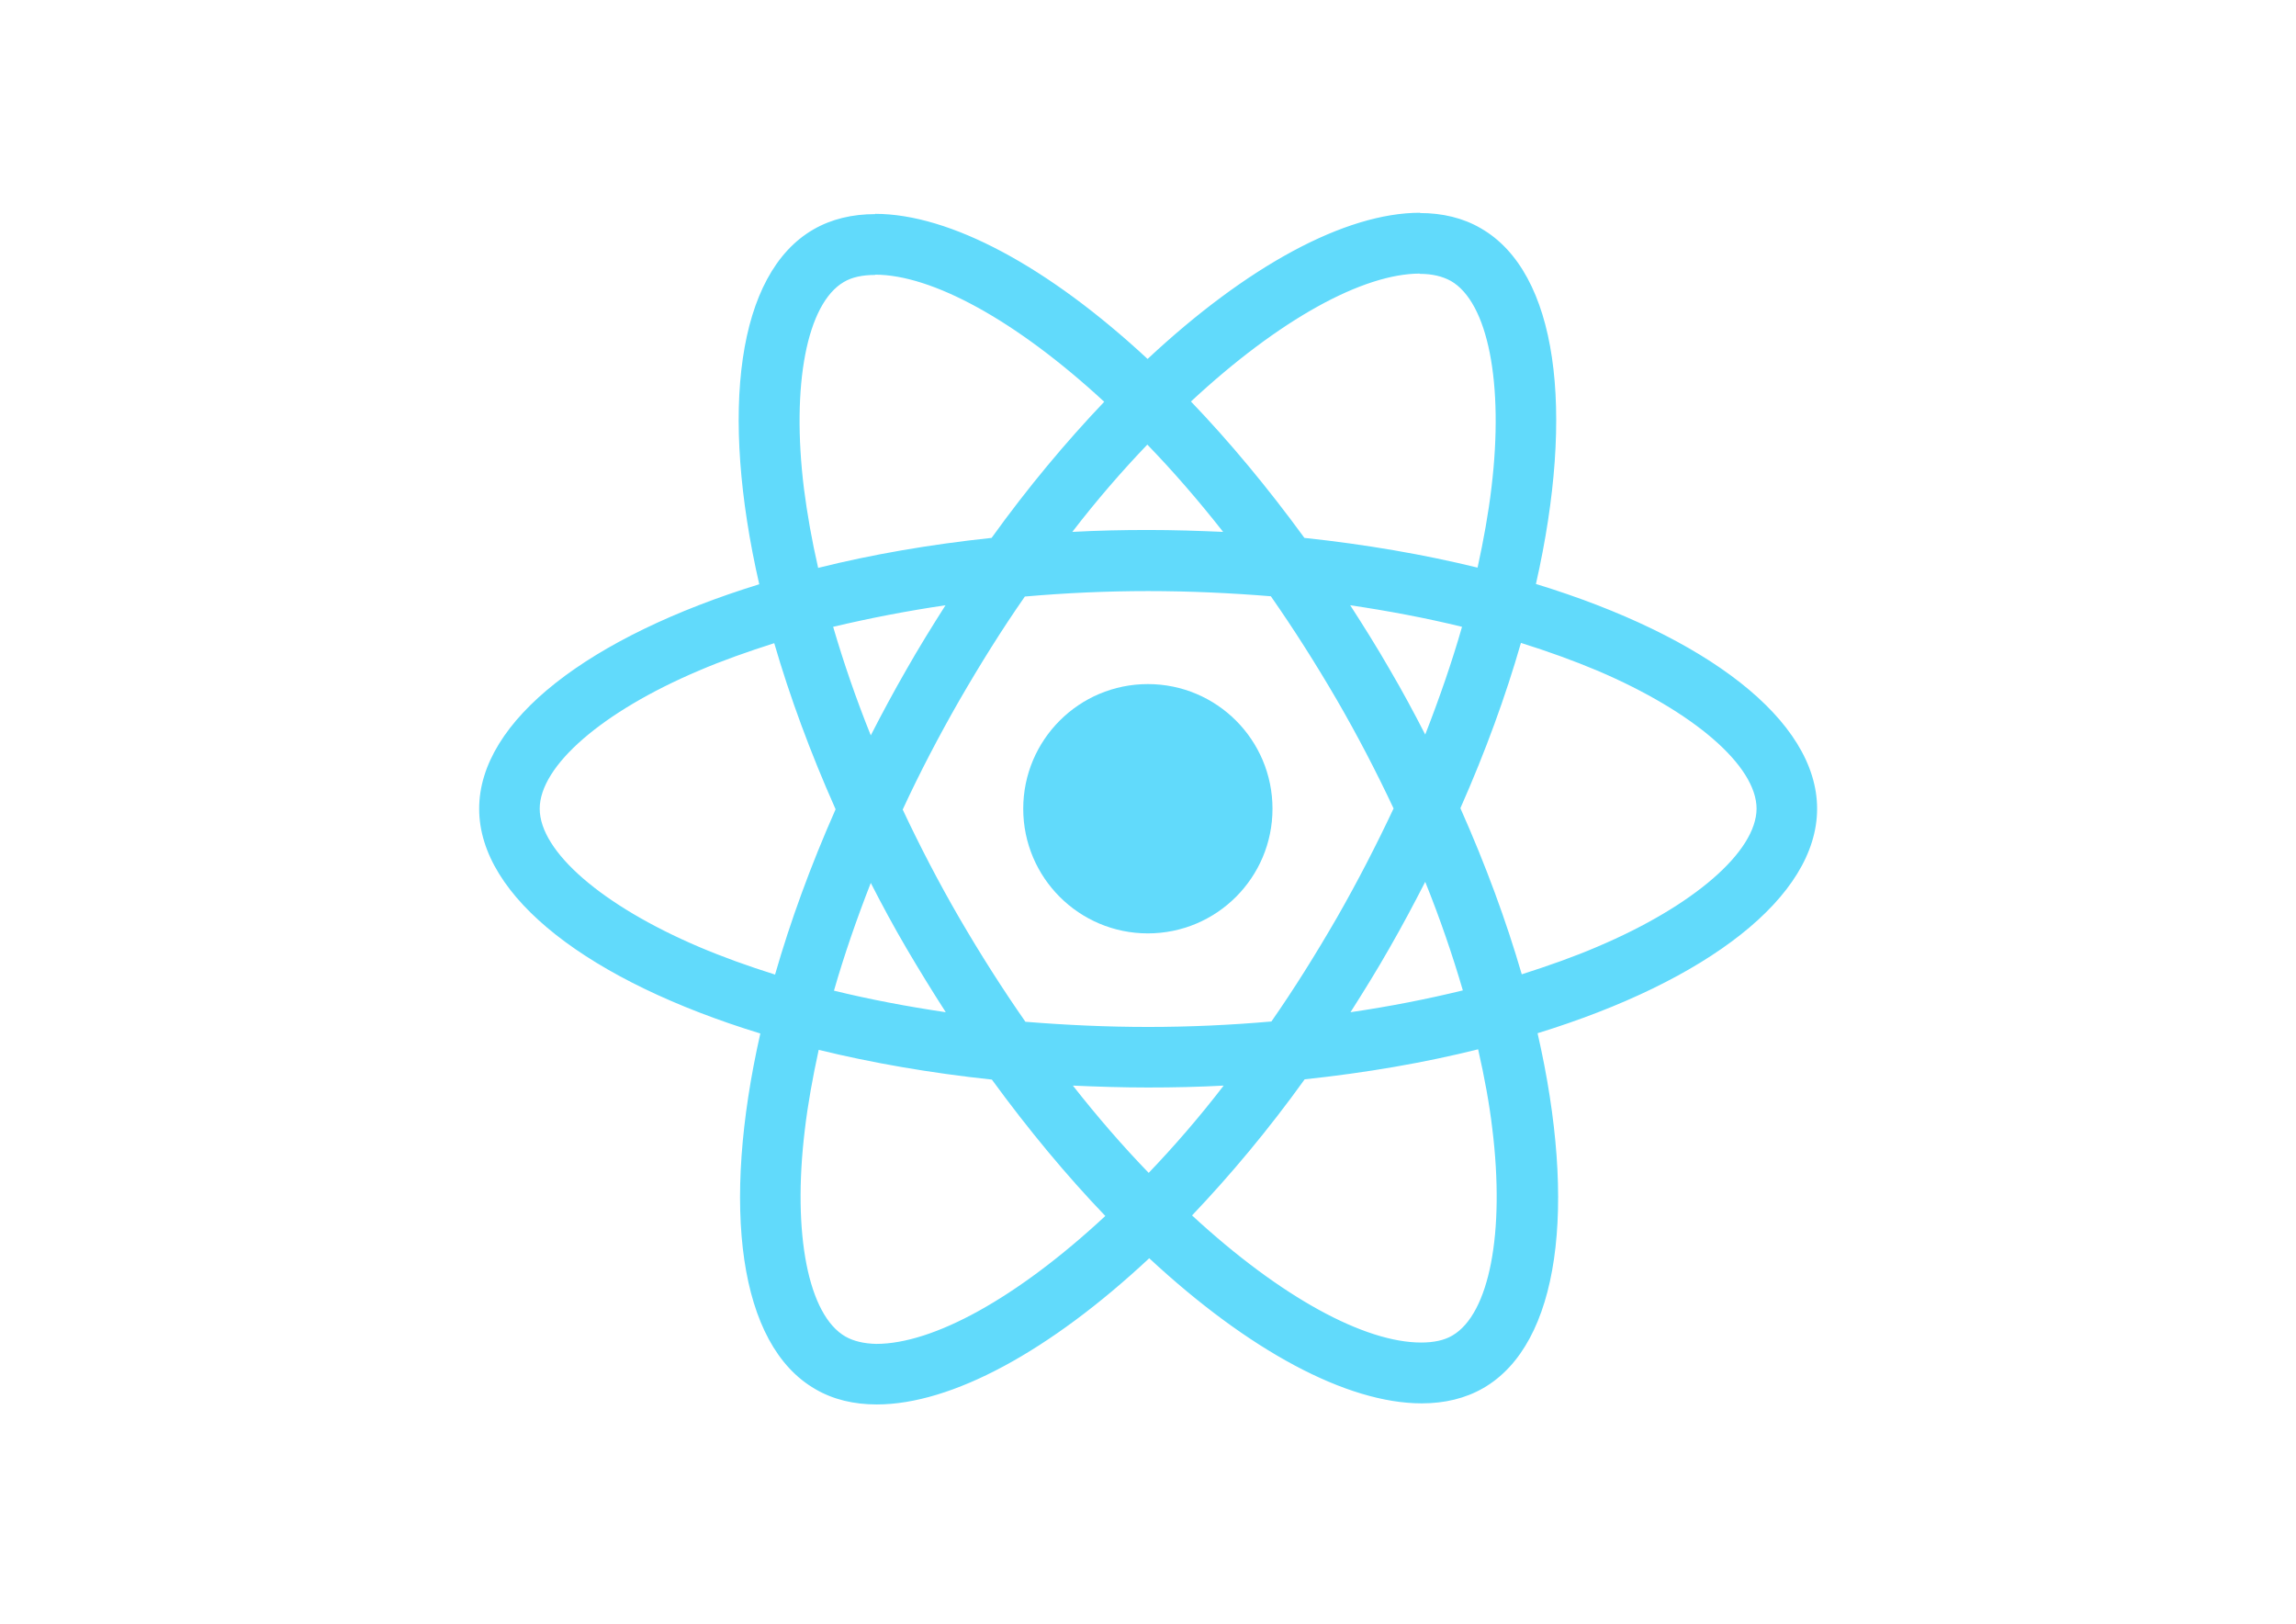
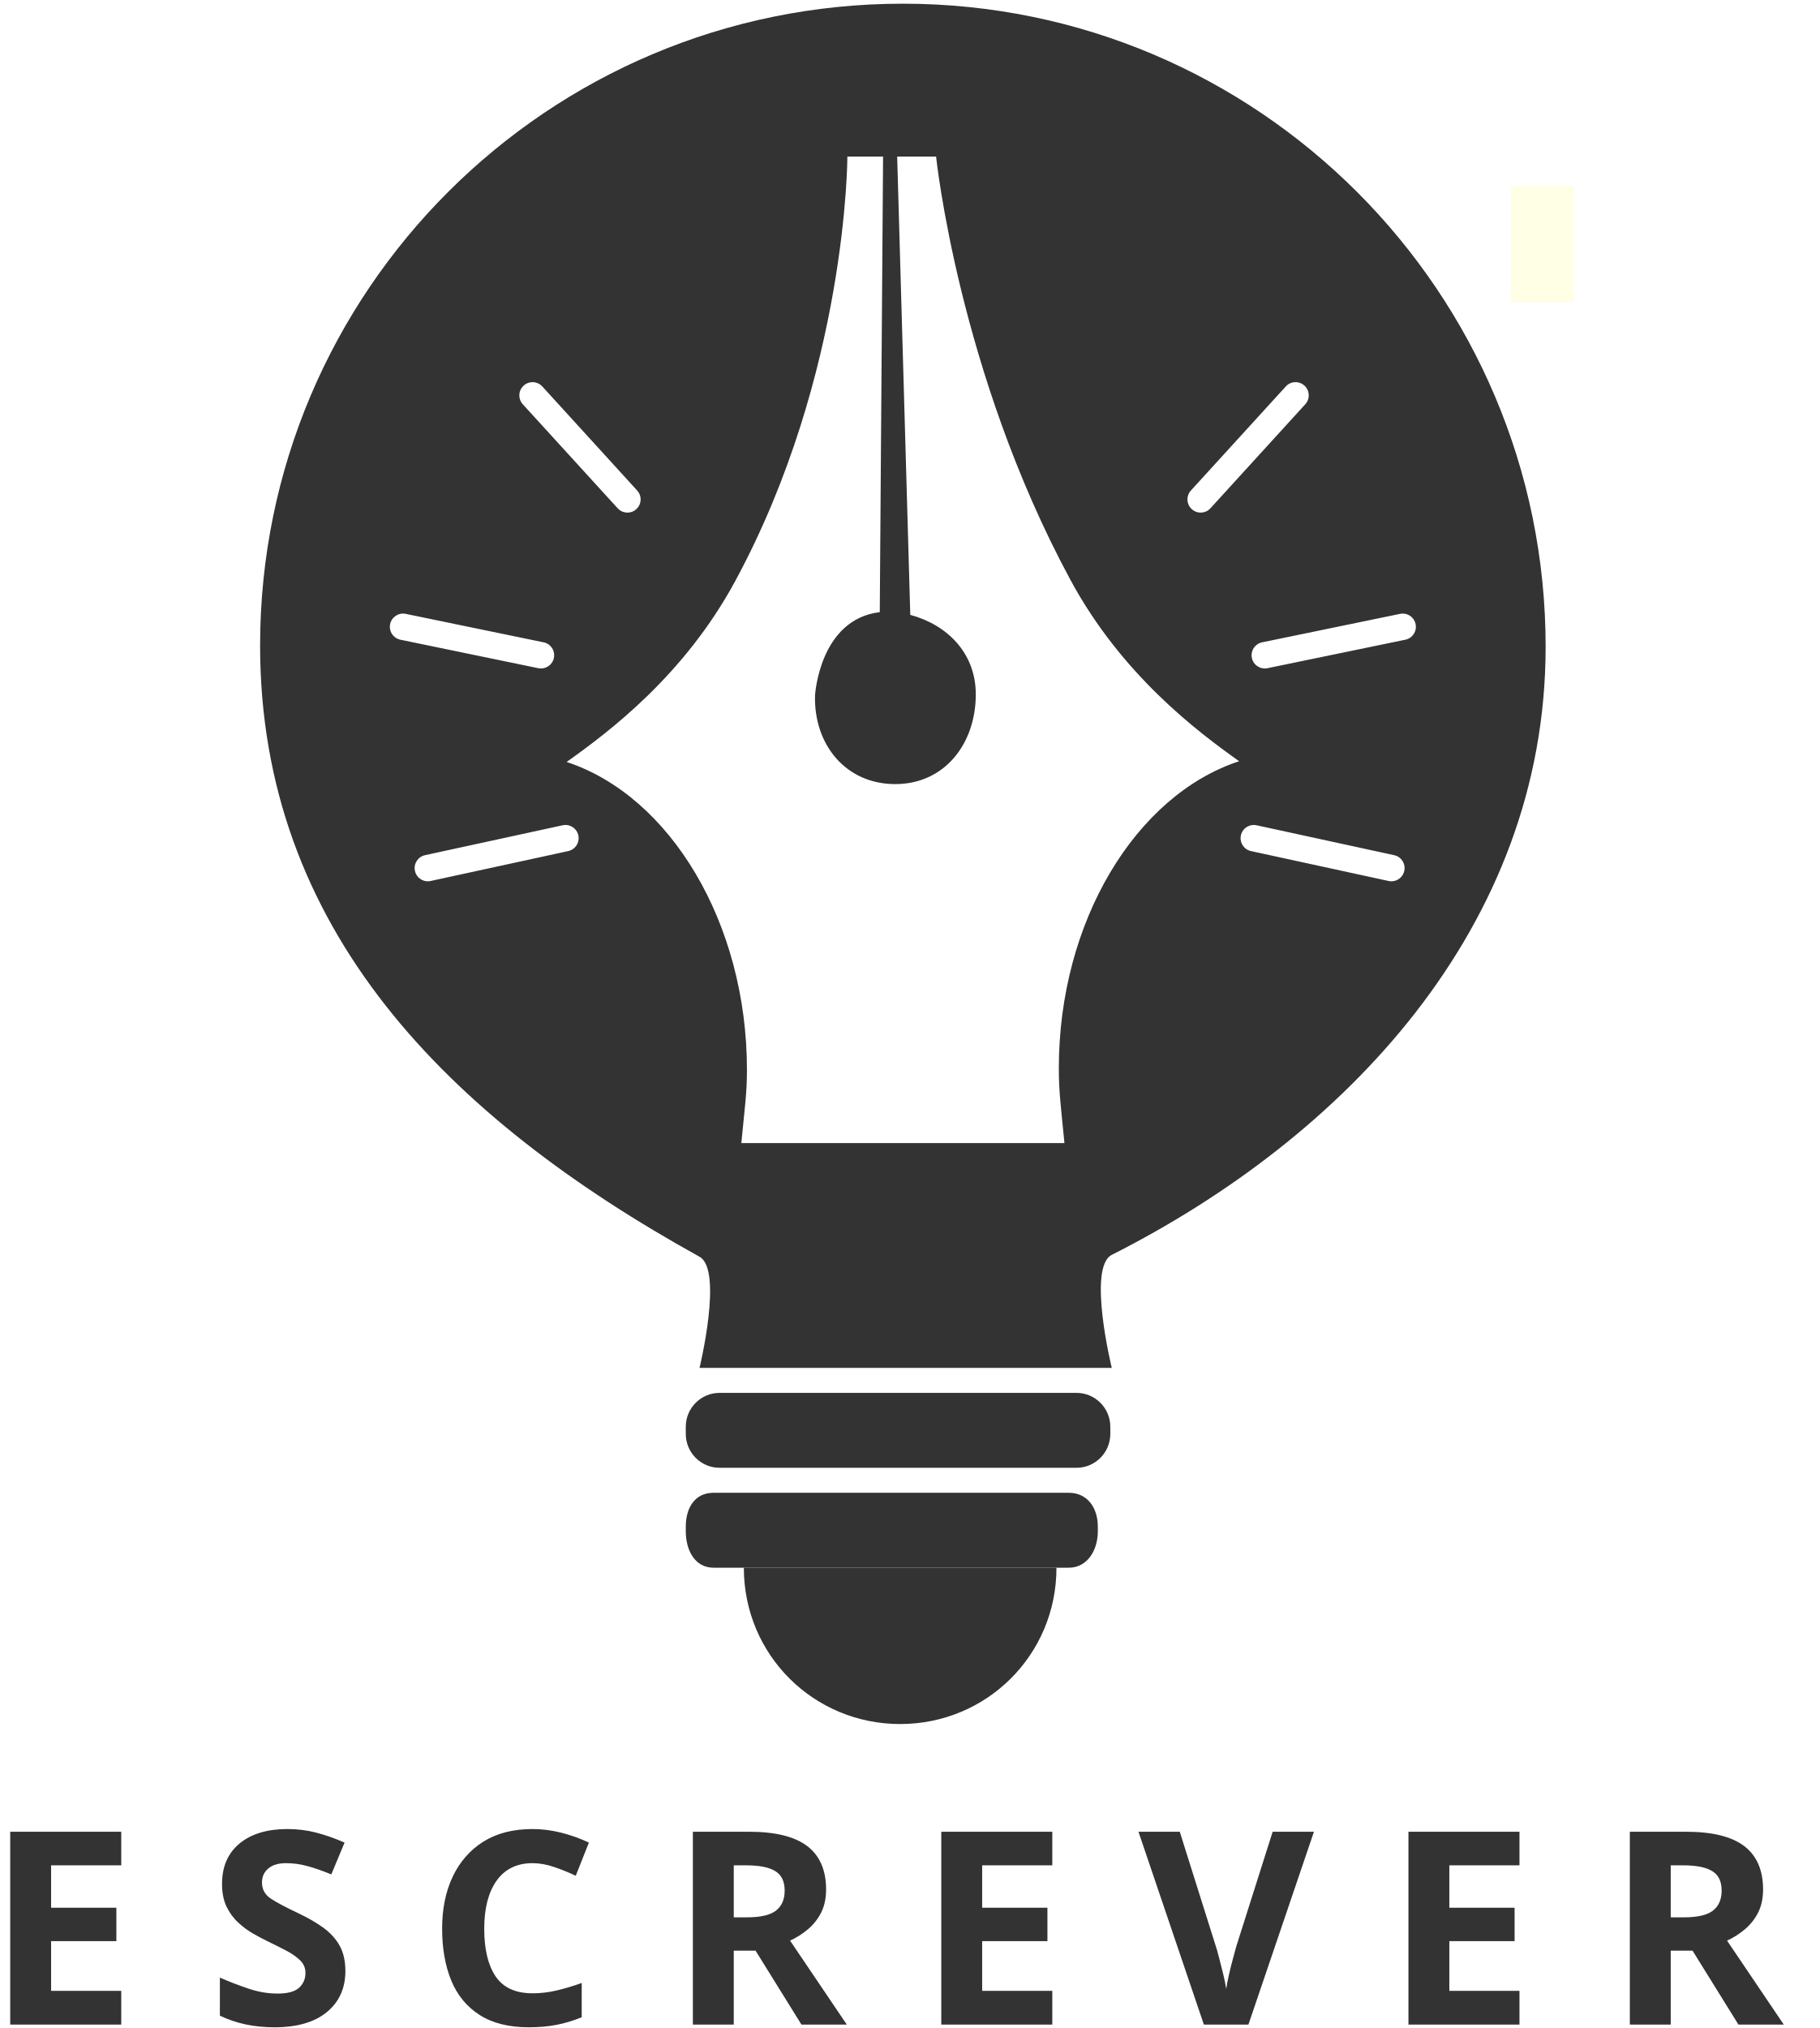
- <svg xmlns="http://www.w3.org/2000/svg" viewBox="0 0 841.9 595.3">
-   <g fill="#61DAFB">
-     <path d="M666.3 296.5c0-32.5-40.7-63.3-103.1-82.4 14.4-63.6 8-114.2-20.2-130.4-6.5-3.8-14.1-5.6-22.4-5.6v22.3c4.6 0 8.3.9 11.4 2.6 13.6 7.8 19.5 37.5 14.9 75.7-1.1 9.4-2.9 19.3-5.1 29.4-19.6-4.8-41-8.5-63.5-10.9-13.5-18.5-27.5-35.3-41.6-50 32.6-30.3 63.2-46.9 84-46.9V78c-27.5 0-63.5 19.6-99.9 53.6-36.4-33.8-72.4-53.2-99.9-53.2v22.3c20.7 0 51.4 16.5 84 46.6-14 14.7-28 31.4-41.3 49.9-22.6 2.4-44 6.1-63.6 11-2.3-10-4-19.7-5.2-29-4.7-38.2 1.1-67.9 14.6-75.8 3-1.8 6.9-2.6 11.5-2.6V78.5c-8.4 0-16 1.8-22.6 5.6-28.1 16.2-34.4 66.7-19.9 130.1-62.2 19.2-102.7 49.9-102.7 82.3 0 32.5 40.7 63.3 103.1 82.4-14.4 63.6-8 114.2 20.2 130.4 6.5 3.8 14.1 5.6 22.5 5.6 27.5 0 63.5-19.6 99.9-53.6 36.4 33.8 72.4 53.2 99.9 53.2 8.4 0 16-1.8 22.6-5.6 28.1-16.2 34.4-66.7 19.9-130.1 62-19.1 102.5-49.9 102.5-82.3zm-130.2-66.7c-3.7 12.9-8.3 26.2-13.5 39.5-4.1-8-8.4-16-13.1-24-4.6-8-9.5-15.8-14.4-23.4 14.2 2.1 27.9 4.7 41 7.9zm-45.8 106.5c-7.8 13.5-15.8 26.3-24.1 38.2-14.9 1.3-30 2-45.2 2-15.1 0-30.2-.7-45-1.9-8.3-11.9-16.4-24.6-24.2-38-7.6-13.1-14.5-26.4-20.8-39.8 6.2-13.4 13.2-26.8 20.7-39.9 7.8-13.5 15.8-26.3 24.1-38.2 14.9-1.3 30-2 45.2-2 15.1 0 30.2.7 45 1.9 8.3 11.9 16.4 24.6 24.2 38 7.6 13.1 14.5 26.4 20.8 39.8-6.3 13.4-13.2 26.8-20.7 39.9zm32.3-13c5.4 13.4 10 26.8 13.8 39.8-13.1 3.2-26.9 5.9-41.2 8 4.9-7.7 9.8-15.6 14.4-23.7 4.6-8 8.9-16.1 13-24.1zM421.2 430c-9.3-9.6-18.6-20.3-27.8-32 9 .4 18.2.7 27.5.7 9.4 0 18.7-.2 27.8-.7-9 11.7-18.3 22.4-27.5 32zm-74.4-58.9c-14.2-2.1-27.9-4.7-41-7.9 3.7-12.9 8.3-26.2 13.5-39.5 4.1 8 8.4 16 13.1 24 4.7 8 9.5 15.8 14.4 23.4zM420.7 163c9.3 9.6 18.6 20.3 27.8 32-9-.4-18.2-.7-27.5-.7-9.4 0-18.7.2-27.8.7 9-11.7 18.3-22.4 27.5-32zm-74 58.9c-4.9 7.7-9.8 15.6-14.4 23.7-4.6 8-8.9 16-13 24-5.4-13.4-10-26.8-13.8-39.8 13.1-3.1 26.9-5.8 41.2-7.9zm-90.5 125.2c-35.4-15.1-58.3-34.9-58.3-50.6 0-15.7 22.9-35.6 58.3-50.6 8.6-3.7 18-7 27.7-10.1 5.7 19.6 13.2 40 22.5 60.9-9.2 20.8-16.6 41.1-22.2 60.6-9.9-3.1-19.3-6.5-28-10.2zM310 490c-13.6-7.8-19.5-37.5-14.9-75.7 1.1-9.4 2.9-19.3 5.1-29.4 19.6 4.8 41 8.5 63.5 10.9 13.5 18.5 27.5 35.3 41.6 50-32.6 30.3-63.2 46.9-84 46.9-4.5-.1-8.3-1-11.3-2.7zm237.2-76.2c4.7 38.2-1.1 67.9-14.6 75.8-3 1.8-6.9 2.6-11.5 2.6-20.7 0-51.4-16.5-84-46.6 14-14.7 28-31.4 41.3-49.9 22.6-2.4 44-6.1 63.6-11 2.3 10.1 4.1 19.8 5.2 29.1zm38.5-66.7c-8.6 3.7-18 7-27.7 10.1-5.7-19.6-13.2-40-22.5-60.9 9.2-20.8 16.6-41.1 22.2-60.6 9.9 3.1 19.3 6.5 28.1 10.2 35.4 15.1 58.3 34.9 58.3 50.6-.1 15.7-23 35.6-58.4 50.6zM320.8 78.4z" />
-     <circle cx="420.9" cy="296.5" r="45.7" />
-     <path d="M520.5 78.1z" />
+ <svg xmlns="http://www.w3.org/2000/svg" width="210mm" height="234mm" viewBox="0 0 210 234" version="1.1" id="svg628">
+   <defs id="defs625">
+     <clipPath clipPathUnits="userSpaceOnUse" id="clipPath272">
+       <path d="M 0,500 H 500 V 0 H 0 Z" id="path270" />
+     </clipPath>
+     <clipPath clipPathUnits="userSpaceOnUse" id="clipPath280">
+       <path d="M 0,500 H 500 V 0 H 0 Z" id="path278" />
+     </clipPath>
+     <clipPath clipPathUnits="userSpaceOnUse" id="clipPath302">
+       <path d="M 0,500 H 500 V 0 H 0 Z" id="path300" />
+     </clipPath>
+     <clipPath clipPathUnits="userSpaceOnUse" id="clipPath302-3">
+       <path d="M 0,500 H 500 V 0 H 0 Z" id="path300-6" />
+     </clipPath>
+   </defs>
+   <g id="layer1">
+     <g id="g266" transform="matrix(-0.01455501,0,0,-0.0268637,181.6534,34.88181)">
+       <g id="g268" clip-path="url(#clipPath272)">
+         <g id="g274">
+           <g id="g276" />
+           <g id="g286">
+             <g clip-path="url(#clipPath280)" opacity="0.1" id="g284">
+               <path d="M 500,0 H 0 v 500 h 500 z" style="fill:#ffff00;fill-opacity:1;fill-rule:nonzero;stroke:none" id="path282" />
+             </g>
+           </g>
+         </g>
+       </g>
+     </g>
+     <text xml:space="preserve" style="font-variant:normal;font-weight:800;font-stretch:normal;font-size:31.163px;font-family:'Montserrat ExtraBold';-inkscape-font-specification:Montserrat-ExtraBold;writing-mode:lr-tb;fill:#333333;fill-opacity:1;fill-rule:nonzero;stroke:none;stroke-width:1.441" id="text290" x="-1.618" y="233.606">
+       <tspan x="-1.618" y="233.606" id="tspan288" style="stroke-width:1.441">E S C R E V E R</tspan>
+     </text>
+     <g id="g296" transform="matrix(1.440951,0,0,-1.440951,-417.1977,638.533)">
+       <g id="g298" clip-path="url(#clipPath302-3)">
+         <g id="g304" transform="translate(402.084,391.9082)">
+           <path d="m 0,0 -11.043,-2.281 c -0.572,-0.117 -1.132,0.251 -1.25,0.823 -0.118,0.571 0.25,1.131 0.822,1.248 L -0.427,2.069 C 0.145,2.188 0.704,1.82 0.821,1.248 0.939,0.677 0.572,0.118 0,0 m -0.086,-18.512 c -0.124,-0.569 -0.685,-0.933 -1.258,-0.808 l -11.019,2.394 c -0.572,0.124 -0.932,0.687 -0.809,1.258 0.124,0.571 0.688,0.932 1.257,0.809 l 11.019,-2.395 c 0.573,-0.123 0.934,-0.687 0.81,-1.258 m -27.667,-15.811 c 0,-1.855 0.158,-2.987 0.45,-5.987 h -12.137 -1.482 -12.26 c 0.29,3 0.45,4.017 0.45,5.872 0,11.747 -6.147,21.919 -14.441,24.649 3.364,2.39 9.408,6.91 13.505,14.49 8.98,16.611 8.98,33.989 8.98,33.989 h 2.859 L -42.094,2.208 c -4.84,-0.585 -5.185,-6.67 -5.185,-6.67 -0.106,-3.951 2.473,-7.1 6.425,-7.1 3.953,0 6.45,3.231 6.45,7.183 0,3.355 -2.343,5.593 -5.246,6.367 L -40.7,38.69 h 3.117 c 0,0 1.787,-17.3 10.766,-33.912 4.095,-7.579 10.141,-12.119 13.505,-14.508 -8.295,-2.728 -14.441,-12.846 -14.441,-24.593 m -39.293,17.397 -11.019,-2.394 c -0.571,-0.125 -1.133,0.239 -1.257,0.808 -0.124,0.571 0.237,1.135 0.808,1.258 l 11.02,2.395 c 0.57,0.123 1.134,-0.238 1.258,-0.809 0.124,-0.571 -0.239,-1.134 -0.81,-1.258 M -81.309,1.248 c 0.119,0.572 0.679,0.94 1.25,0.821 l 11.044,-2.279 c 0.573,-0.117 0.939,-0.677 0.822,-1.248 -0.118,-0.572 -0.678,-0.94 -1.249,-0.823 L -80.486,0 c -0.573,0.118 -0.941,0.677 -0.823,1.248 m 10.695,19.1 c 0.43,0.393 1.097,0.363 1.493,-0.069 l 7.597,-8.332 c 0.394,-0.431 0.364,-1.1 -0.069,-1.493 -0.43,-0.394 -1.099,-0.363 -1.492,0.069 l -7.6,8.331 c -0.393,0.432 -0.362,1.101 0.071,1.494 m 53.439,-8.401 7.599,8.332 c 0.394,0.432 1.062,0.462 1.494,0.069 0.431,-0.393 0.462,-1.062 0.068,-1.494 l -7.598,-8.331 c -0.394,-0.432 -1.063,-0.463 -1.493,-0.069 -0.434,0.393 -0.463,1.062 -0.07,1.493 m -23.069,38.982 c -28.43,0 -51.479,-23.011 -51.479,-51.397 0,-22.699 15.019,-37.781 35.194,-48.942 1.905,-1.054 0,-8.9 0,-8.9 h 33.017 c 0,0 -1.977,8.052 0,9.052 18.561,9.382 34.747,26.162 34.747,48.697 0,28.386 -23.048,51.49 -51.479,51.49" style="fill:#333333;fill-opacity:1;fill-rule:nonzero;stroke:none" id="path306" />
+         </g>
+         <g id="g308" transform="translate(361.623,305.0801)">
+           <path d="M 0,0 C 6.913,0 12.519,5.518 12.519,12.518 H -12.519 C -12.519,5.518 -6.913,0 0,0" style="fill:#333333;fill-opacity:1;fill-rule:nonzero;stroke:none" id="path310" />
+         </g>
+         <g id="g312" transform="translate(378.4541,328.3105)">
+           <path d="M 0,0 C 0,-1.498 -1.214,-2.712 -2.711,-2.712 H -31.289 C -32.786,-2.712 -34,-1.498 -34,0 v 0.575 c 0,1.498 1.214,2.713 2.711,2.713 H -2.711 C -1.214,3.288 0,2.073 0,0.575 Z" style="fill:#333333;fill-opacity:1;fill-rule:nonzero;stroke:none" id="path314" />
+         </g>
+         <g id="g316" transform="translate(377.4541,320.5083)">
+           <path d="M 0,0 C 0,-1.499 -0.829,-2.91 -2.326,-2.91 H -30.781 C -32.278,-2.91 -33,-1.499 -33,0 v 0.382 c 0,1.498 0.722,2.708 2.219,2.708 H -2.326 C -0.829,3.09 0,1.88 0,0.382 Z" style="fill:#333333;fill-opacity:1;fill-rule:nonzero;stroke:none" id="path318" />
+         </g>
+       </g>
+     </g>
  </g>
</svg>
